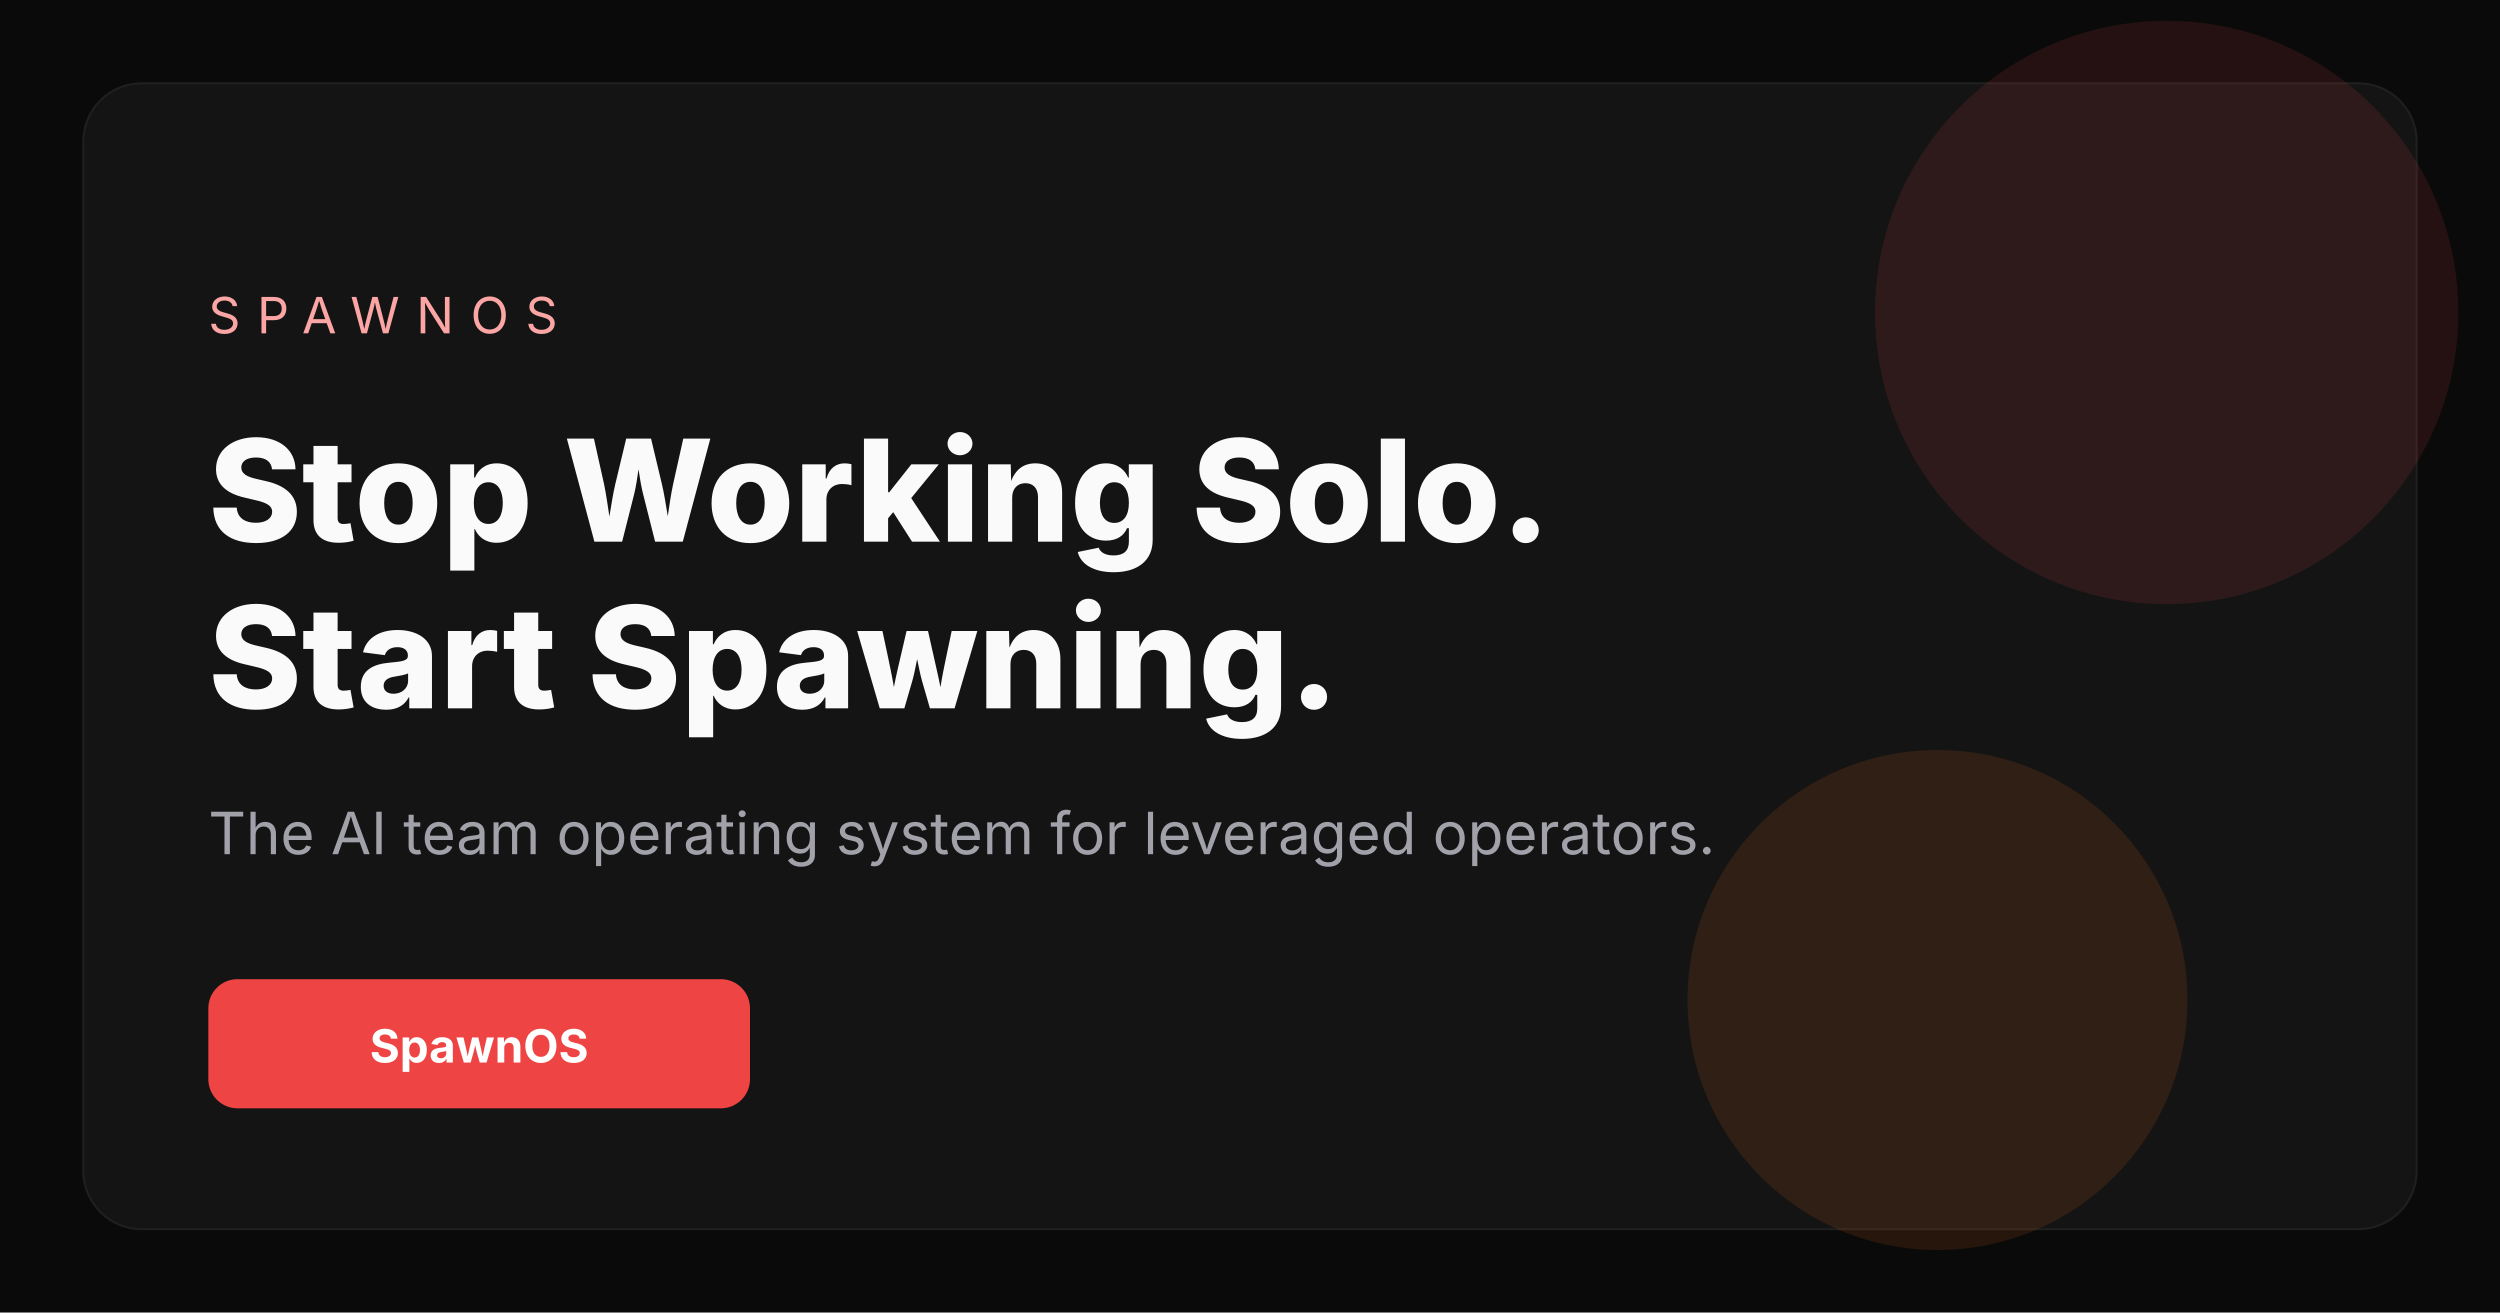
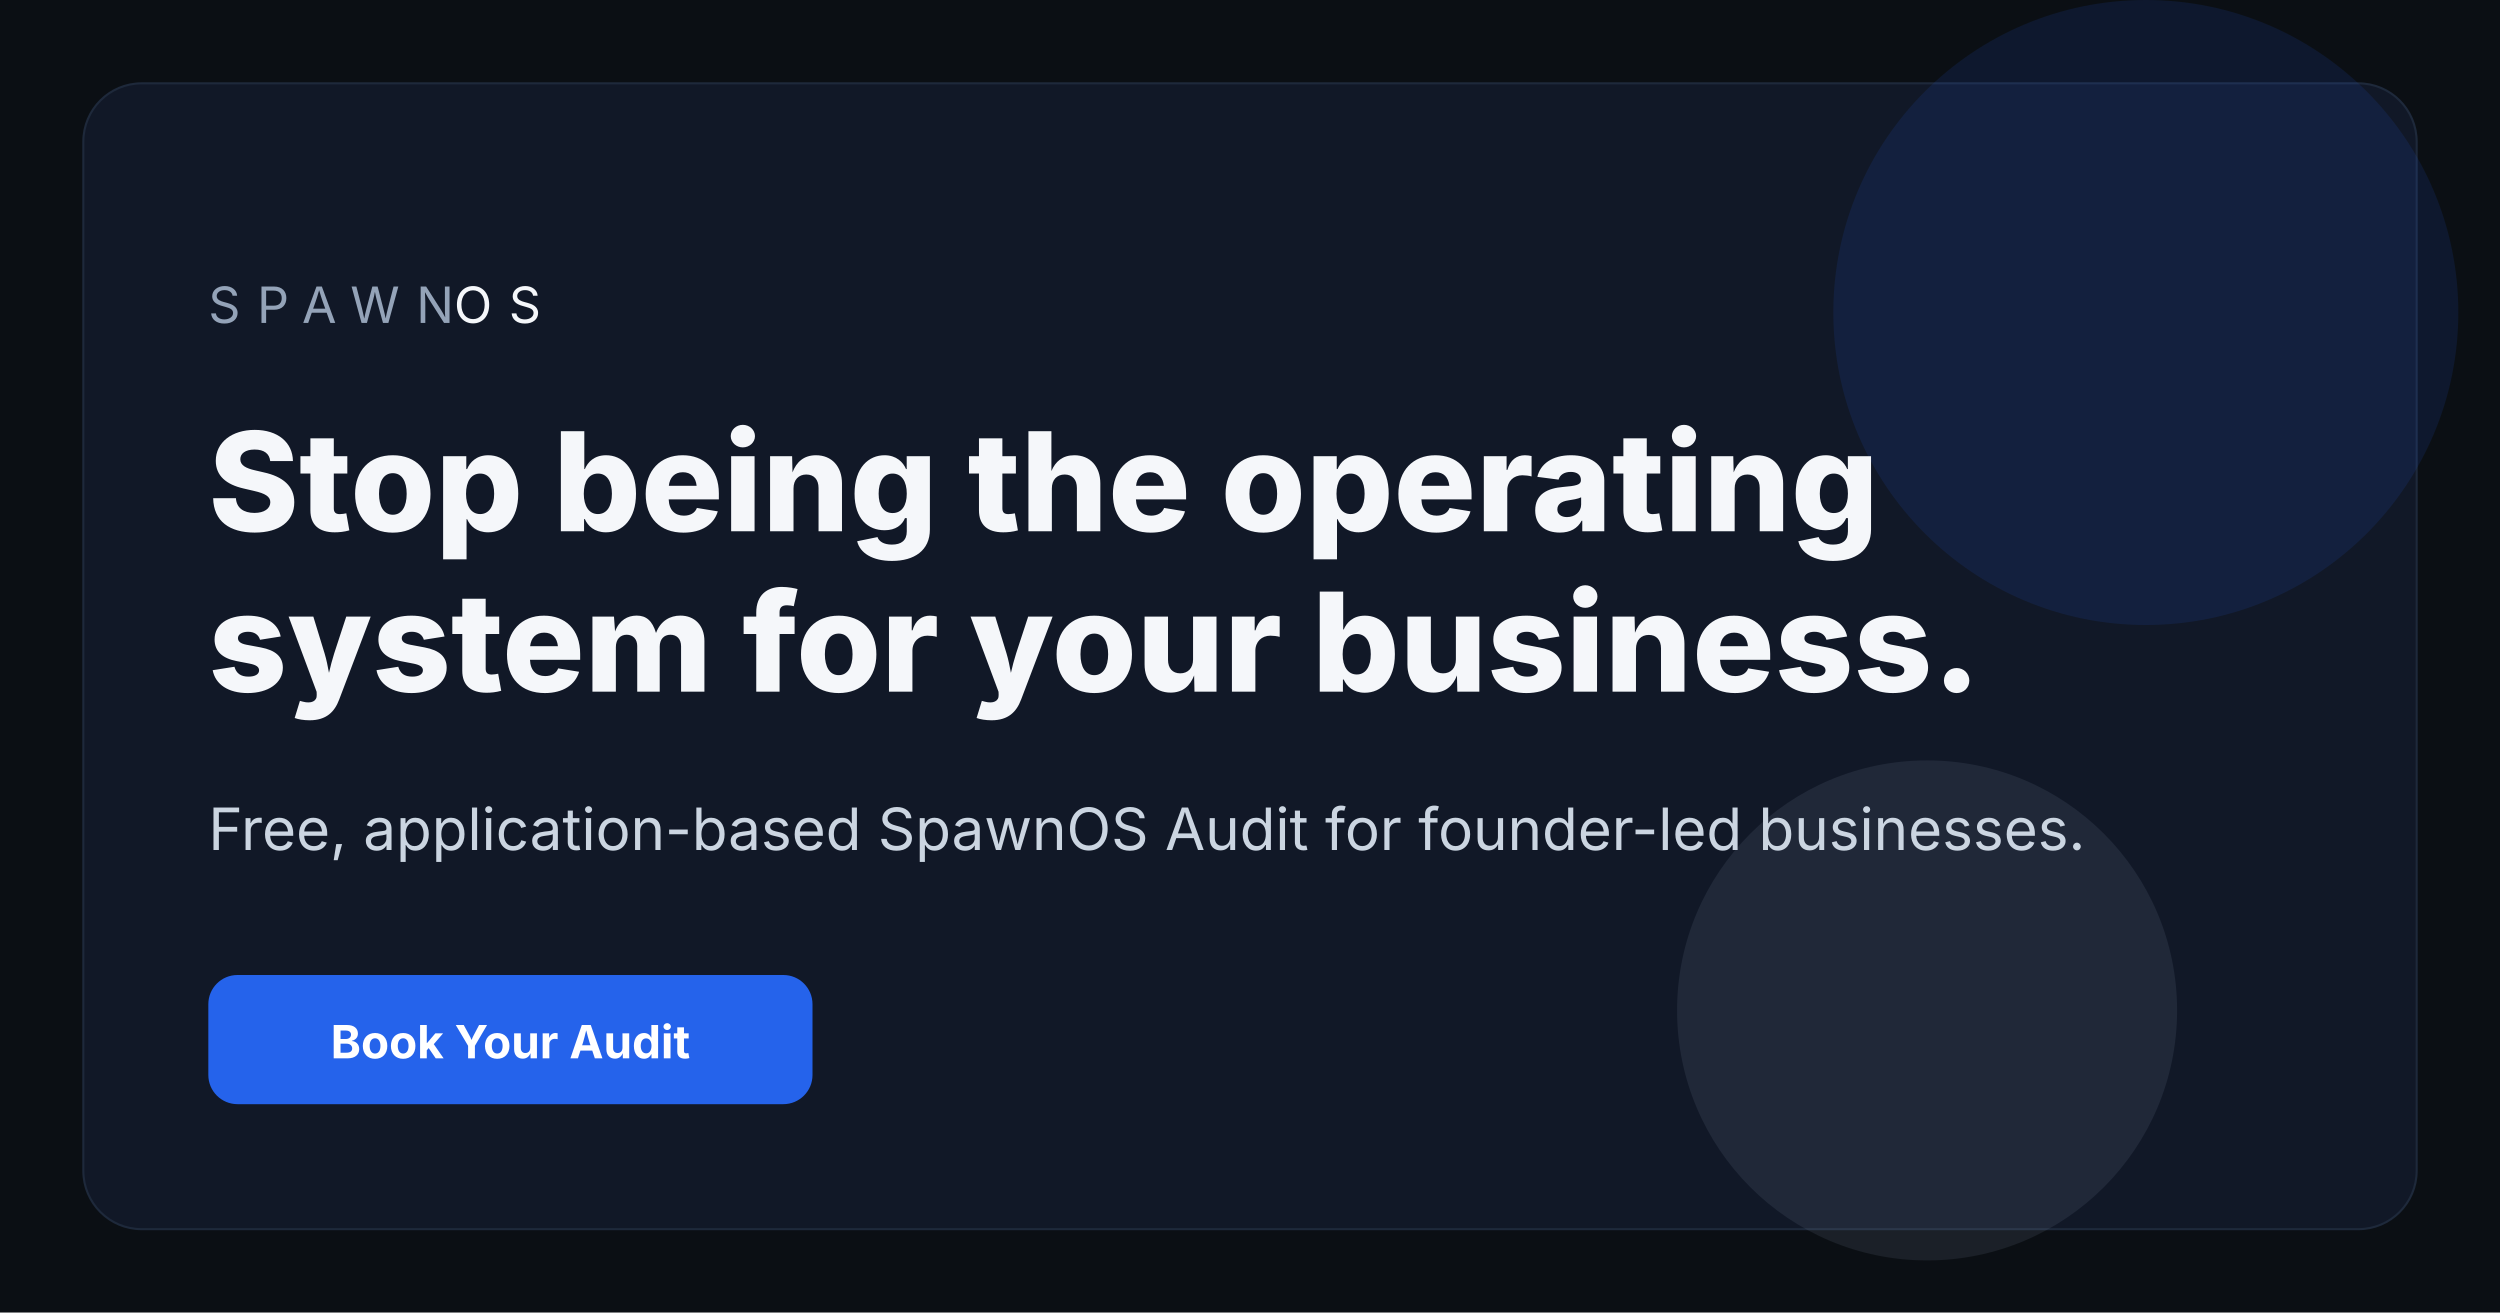
<svg xmlns="http://www.w3.org/2000/svg" width="1200" height="630" viewBox="0 0 1200 630" fill="none">
-   <rect width="1200" height="630" fill="#0A0A0A" />
-   <rect x="40" y="40" width="1120" height="550" rx="28" fill="#141414" stroke="#1F1F1F" />
-   <circle cx="1040" cy="150" r="140" fill="#EF4444" fill-opacity="0.12" />
-   <circle cx="930" cy="480" r="120" fill="#F97316" fill-opacity="0.12" />
-   <text x="100" y="160" font-family="Inter, system-ui, sans-serif" font-size="24" letter-spacing="8" fill="#FCA5A5">SPAWNOS</text>
-   <text x="100" y="260" font-family="Inter, system-ui, sans-serif" font-size="68" font-weight="800" fill="#FAFAFA">Stop Working Solo.</text>
-   <text x="100" y="340" font-family="Inter, system-ui, sans-serif" font-size="68" font-weight="800" fill="#FAFAFA">Start Spawning.</text>
-   <text x="100" y="410" font-family="Inter, system-ui, sans-serif" font-size="28" fill="#A1A1AA">The AI team operating system for leveraged operators.</text>
-   <rect x="100" y="470" width="260" height="62" rx="14" fill="#EF4444" />
-   <text x="230" y="510" font-family="Inter, system-ui, sans-serif" font-size="22" font-weight="700" fill="#FFFFFF" text-anchor="middle">SpawnOS</text>
+   <rect width="1200" height="630" fill="#0B0F14" />
+   <rect x="40" y="40" width="1120" height="550" rx="28" fill="#111827" stroke="#1E293B" />
+   <circle cx="1030" cy="150" r="150" fill="#2563EB" fill-opacity="0.12" />
+   <circle cx="925" cy="485" r="120" fill="#94A3B8" fill-opacity="0.12" />
+   <text x="100" y="155" font-family="Inter, system-ui, sans-serif" font-size="24" letter-spacing="8" fill="#94A3B8">SPAWN<tspan fill="#F5F7FA">OS</tspan>
+   </text>
+   <text x="100" y="255" font-family="Inter, system-ui, sans-serif" font-size="66" font-weight="800" fill="#F5F7FA">Stop being the operating</text>
+   <text x="100" y="332" font-family="Inter, system-ui, sans-serif" font-size="66" font-weight="800" fill="#F5F7FA">system for your business.</text>
+   <text x="100" y="408" font-family="Inter, system-ui, sans-serif" font-size="28" fill="#CBD5E1">Free, application-based SpawnOS Audit for founder-led businesses.</text>
+   <rect x="100" y="468" width="290" height="62" rx="14" fill="#2563EB" />
+   <text x="245" y="508" font-family="Inter, system-ui, sans-serif" font-size="22" font-weight="700" fill="#FFFFFF" text-anchor="middle">Book Your Audit</text>
</svg>
